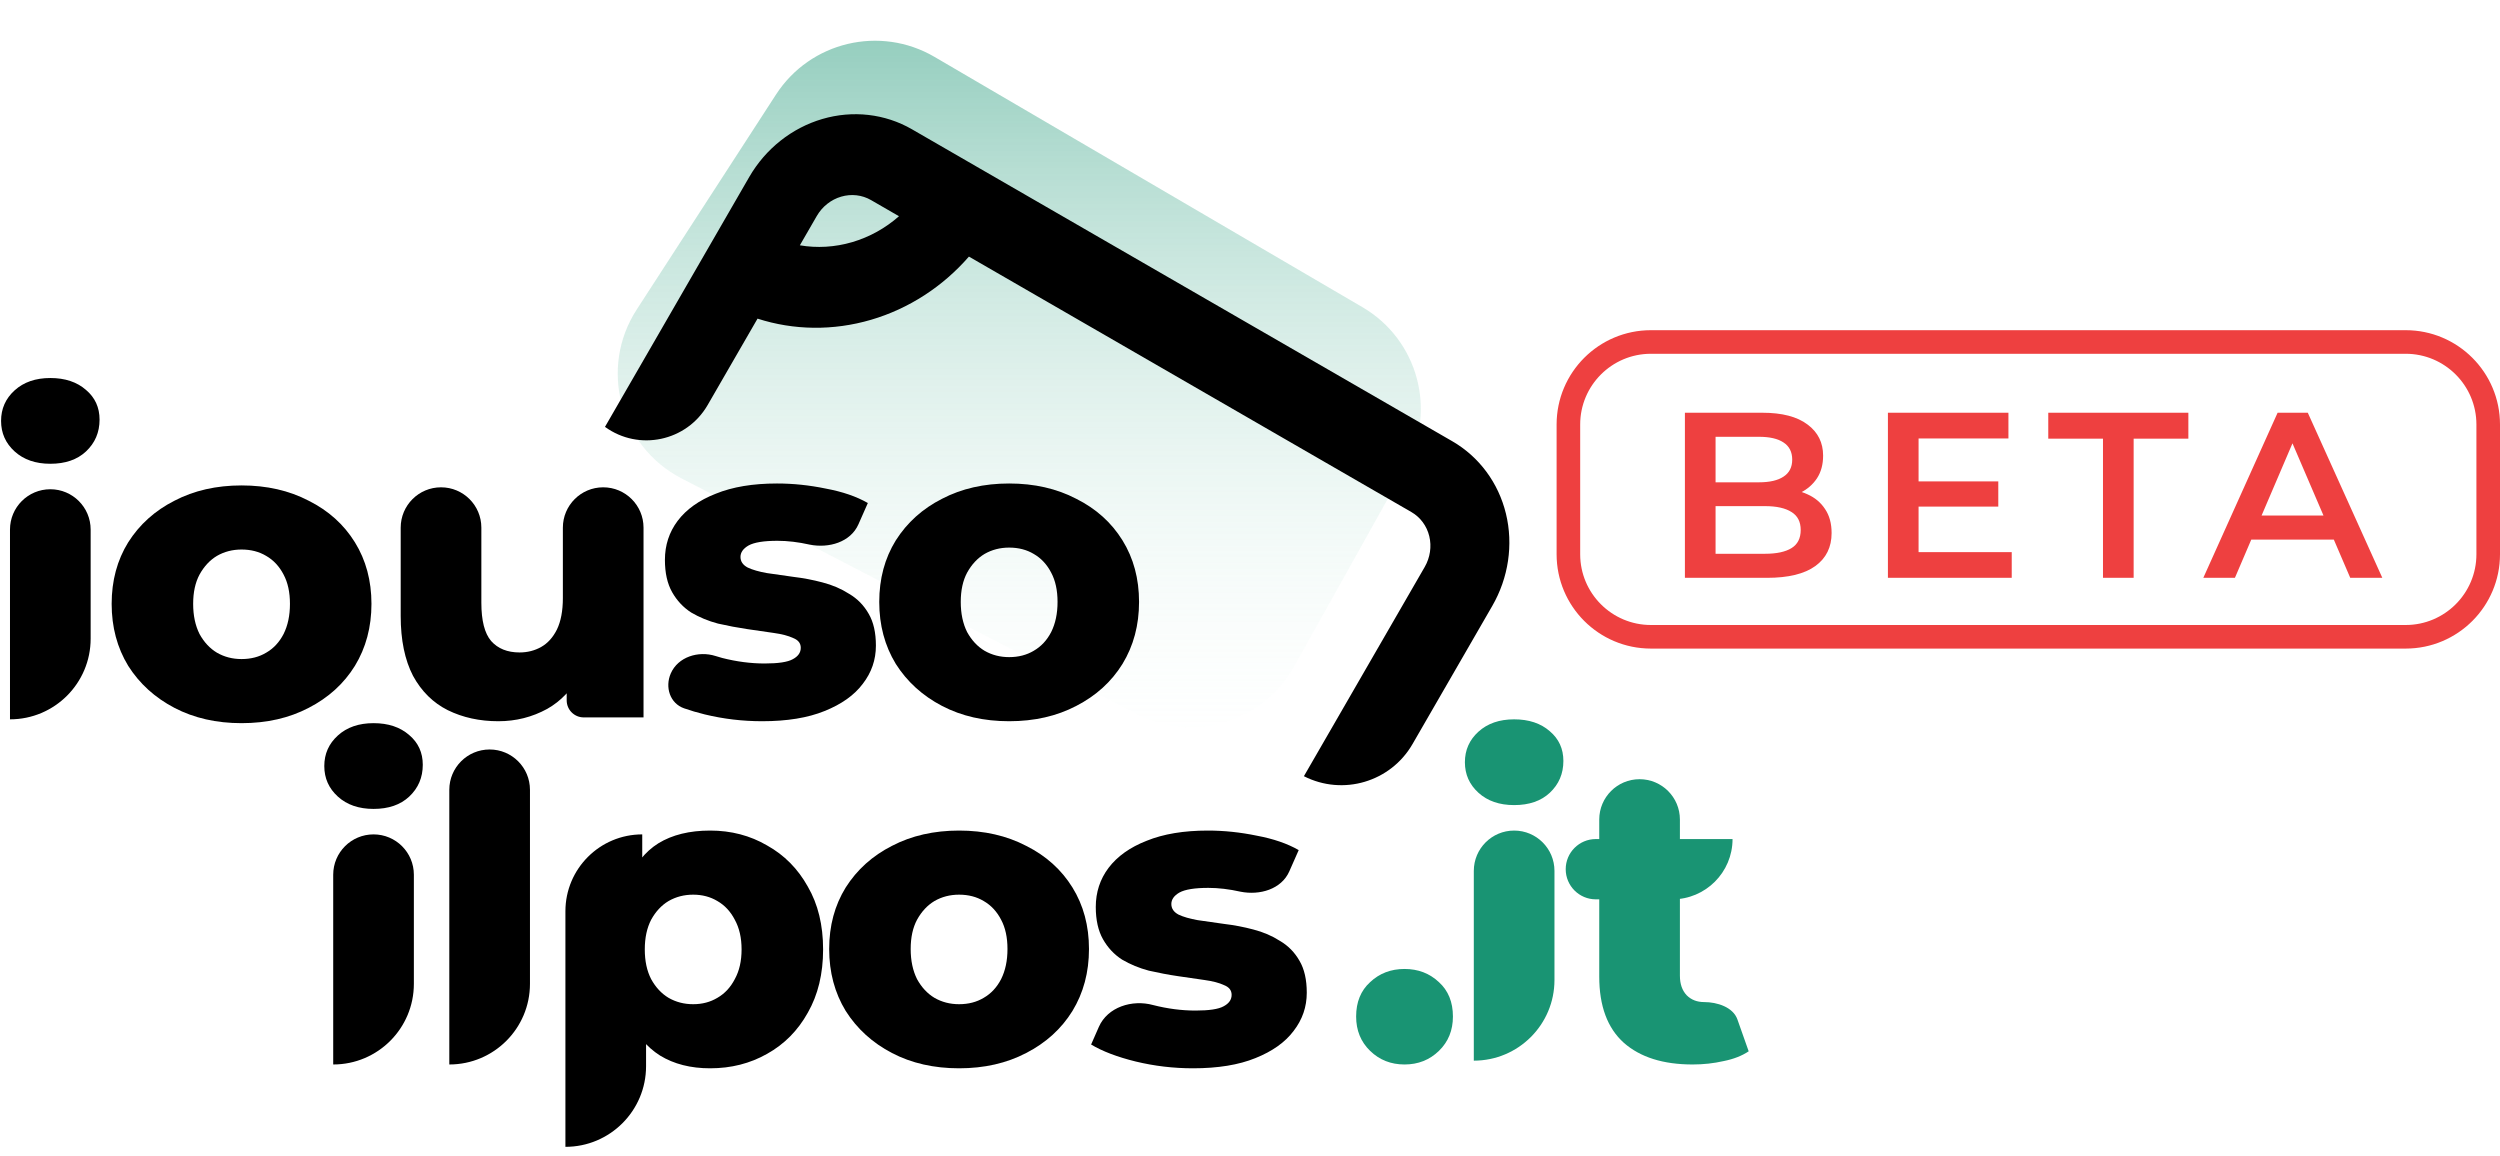
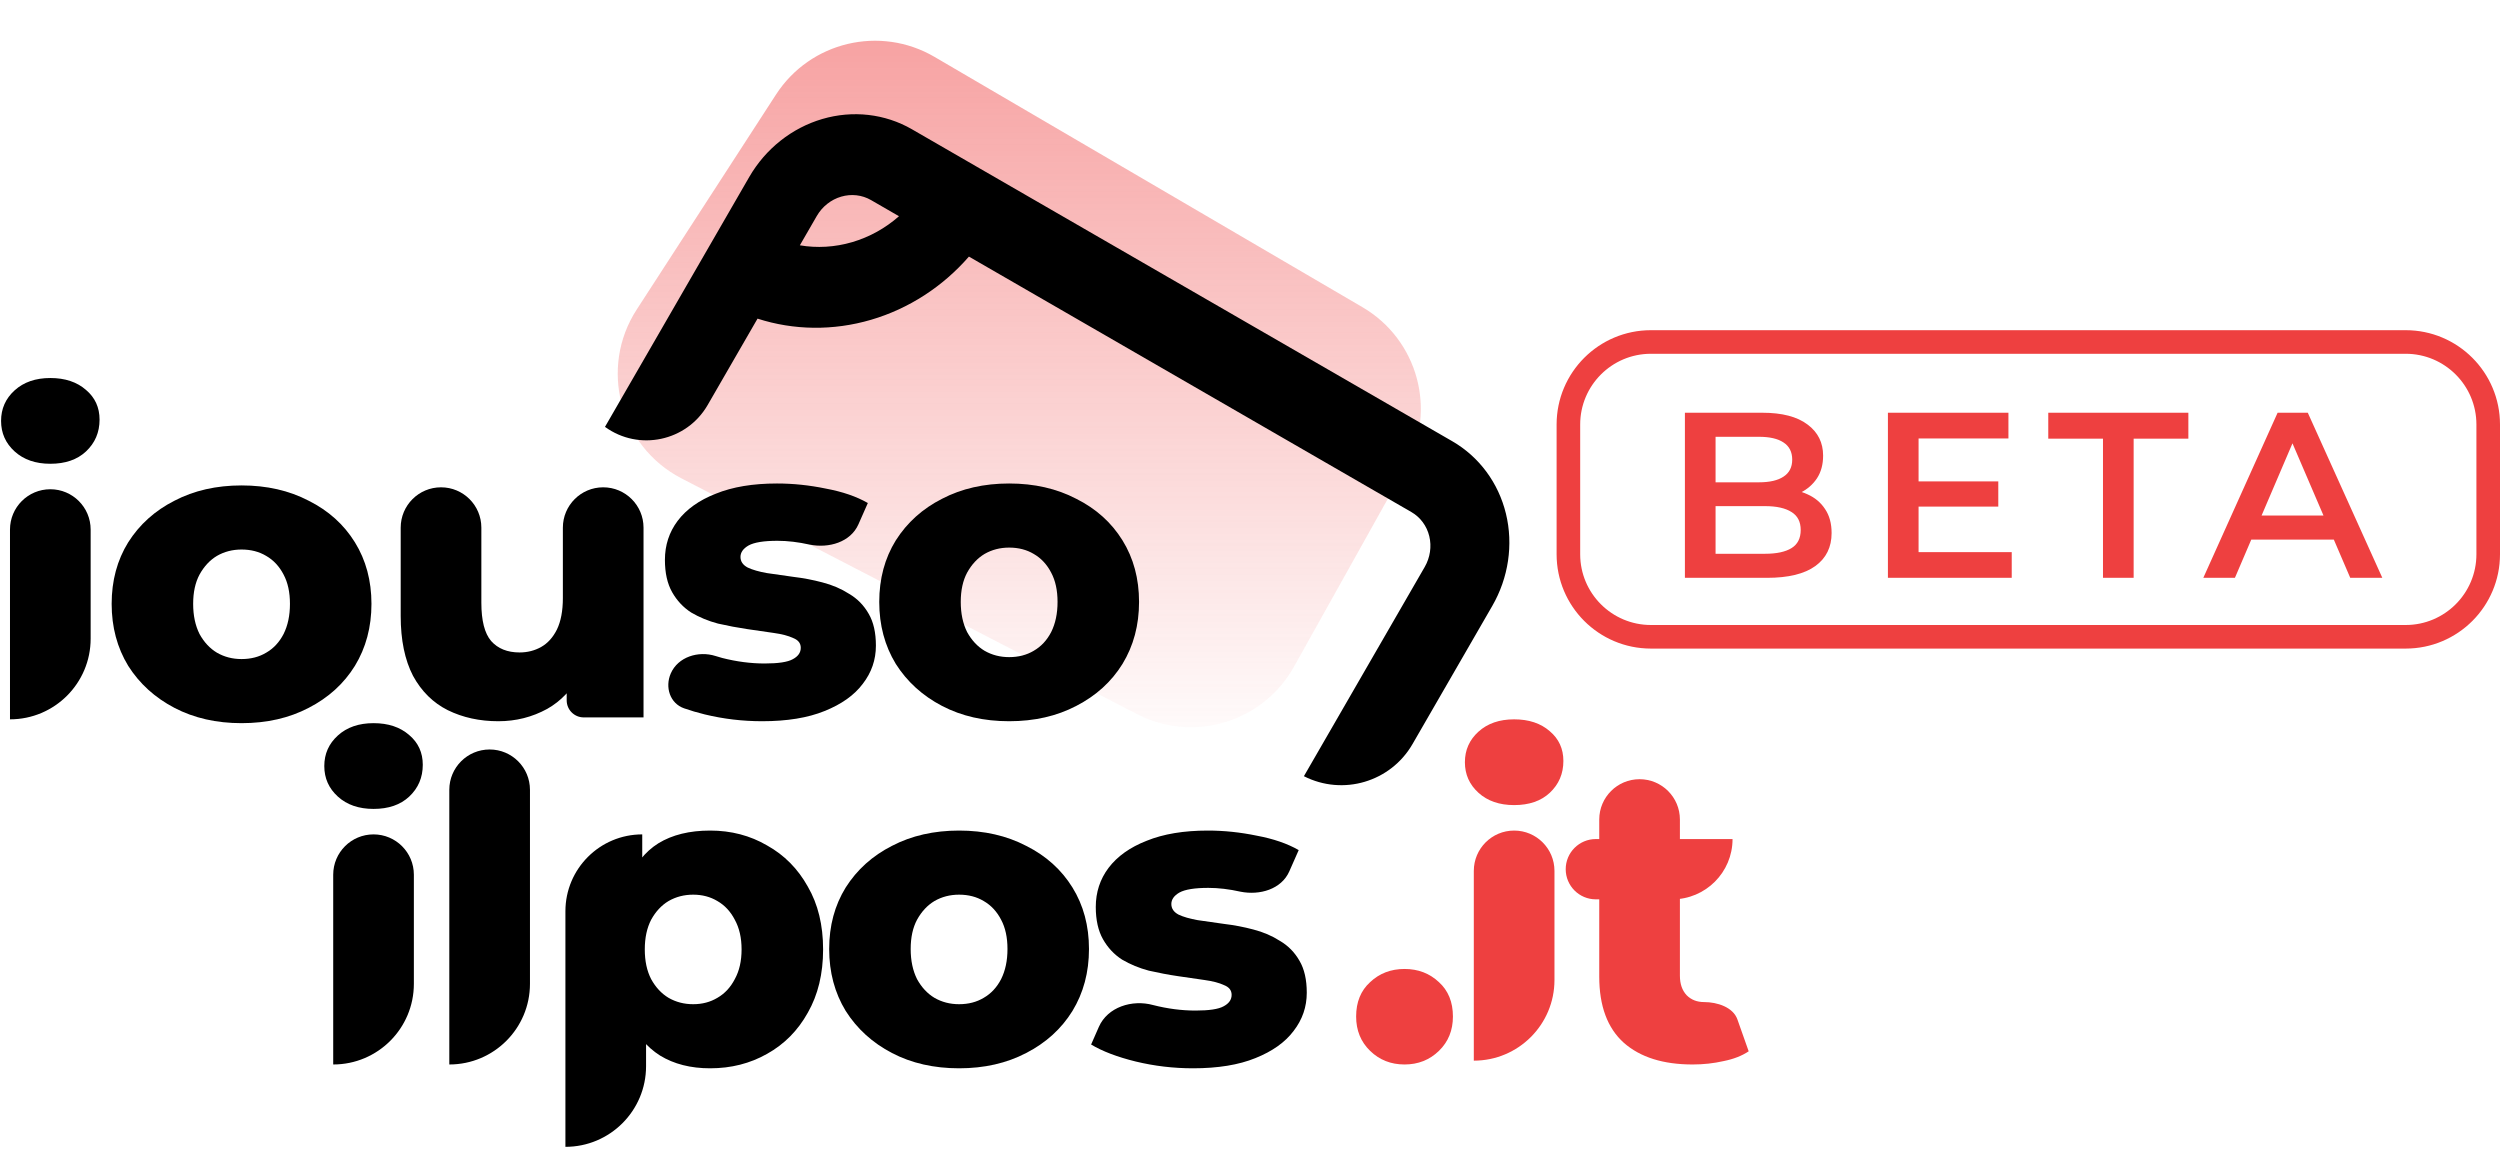
<svg xmlns="http://www.w3.org/2000/svg" width="212" height="98" viewBox="0 0 212 98" fill="none">
  <path d="M119.217 39.559L109.725 56.546C107.091 61.258 101.193 63.03 96.399 60.548L57.79 40.567C52.544 37.852 50.782 31.206 53.994 26.248L65.805 8.018C68.712 3.532 74.632 2.125 79.247 4.824L115.536 26.049C120.237 28.799 121.874 34.805 119.217 39.559Z" fill="url(#paint0_linear_126_156)" />
-   <path d="M119.104 90.268C117.952 90.268 116.98 89.884 116.188 89.116C115.396 88.348 115 87.376 115 86.2C115 84.976 115.396 84.004 116.188 83.284C116.98 82.54 117.952 82.168 119.104 82.168C120.256 82.168 121.228 82.54 122.02 83.284C122.812 84.004 123.208 84.976 123.208 86.2C123.208 87.376 122.812 88.348 122.02 89.116C121.228 89.884 120.256 90.268 119.104 90.268Z" fill="#199473" />
-   <path d="M124.979 89.944V73.852C124.979 71.963 126.51 70.432 128.399 70.432C130.288 70.432 131.819 71.963 131.819 73.852V83.104C131.819 86.882 128.757 89.944 124.979 89.944ZM128.399 68.272C127.151 68.272 126.143 67.924 125.375 67.228C124.607 66.532 124.223 65.668 124.223 64.636C124.223 63.604 124.607 62.74 125.375 62.044C126.143 61.348 127.151 61 128.399 61C129.647 61 130.655 61.336 131.423 62.008C132.191 62.656 132.575 63.496 132.575 64.528C132.575 65.608 132.191 66.508 131.423 67.228C130.679 67.924 129.671 68.272 128.399 68.272Z" fill="#199473" />
-   <path d="M143.536 90.268C141.04 90.268 139.096 89.656 137.704 88.432C136.312 87.184 135.616 85.312 135.616 82.816V69.496C135.616 67.607 137.148 66.076 139.036 66.076C140.925 66.076 142.456 67.607 142.456 69.496V82.744C142.456 83.44 142.648 83.992 143.032 84.4C143.416 84.784 143.908 84.976 144.508 84.976C145.618 84.976 146.964 85.404 147.333 86.449L148.288 89.152C147.712 89.536 147.004 89.812 146.164 89.98C145.324 90.172 144.448 90.268 143.536 90.268ZM135.328 76.264C133.917 76.264 132.772 75.12 132.772 73.708C132.772 72.296 133.917 71.152 135.328 71.152H146.92C146.92 73.975 144.632 76.264 141.808 76.264H135.328Z" fill="#199473" />
+   <path d="M119.104 90.268C117.952 90.268 116.98 89.884 116.188 89.116C115.396 88.348 115 87.376 115 86.2C115 84.976 115.396 84.004 116.188 83.284C116.98 82.54 117.952 82.168 119.104 82.168C120.256 82.168 121.228 82.54 122.02 83.284C122.812 84.004 123.208 84.976 123.208 86.2C123.208 87.376 122.812 88.348 122.02 89.116C121.228 89.884 120.256 90.268 119.104 90.268Z" fill="#ee4040" />
+   <path d="M124.979 89.944V73.852C124.979 71.963 126.51 70.432 128.399 70.432C130.288 70.432 131.819 71.963 131.819 73.852V83.104C131.819 86.882 128.757 89.944 124.979 89.944ZM128.399 68.272C127.151 68.272 126.143 67.924 125.375 67.228C124.607 66.532 124.223 65.668 124.223 64.636C124.223 63.604 124.607 62.74 125.375 62.044C126.143 61.348 127.151 61 128.399 61C129.647 61 130.655 61.336 131.423 62.008C132.191 62.656 132.575 63.496 132.575 64.528C132.575 65.608 132.191 66.508 131.423 67.228C130.679 67.924 129.671 68.272 128.399 68.272Z" fill="#ee4040" />
+   <path d="M143.536 90.268C141.04 90.268 139.096 89.656 137.704 88.432C136.312 87.184 135.616 85.312 135.616 82.816V69.496C135.616 67.607 137.148 66.076 139.036 66.076C140.925 66.076 142.456 67.607 142.456 69.496V82.744C142.456 83.44 142.648 83.992 143.032 84.4C143.416 84.784 143.908 84.976 144.508 84.976C145.618 84.976 146.964 85.404 147.333 86.449L148.288 89.152C147.712 89.536 147.004 89.812 146.164 89.98C145.324 90.172 144.448 90.268 143.536 90.268ZM135.328 76.264C133.917 76.264 132.772 75.12 132.772 73.708C132.772 72.296 133.917 71.152 135.328 71.152H146.92C146.92 73.975 144.632 76.264 141.808 76.264H135.328Z" fill="#ee4040" />
  <path fill-rule="evenodd" clip-rule="evenodd" d="M76.234 18.336L73.862 16.966C73.102 16.527 72.191 16.423 71.329 16.676C70.467 16.929 69.724 17.519 69.264 18.315L67.828 20.802C69.281 21.05 70.797 20.964 72.266 20.533C73.734 20.102 75.087 19.346 76.234 18.336ZM64.239 27.02C67.307 28.012 70.653 28.061 73.864 27.118C77.075 26.176 79.954 24.3 82.165 21.759L119.685 43.422C120.445 43.86 120.991 44.597 121.203 45.471C121.415 46.344 121.275 47.282 120.816 48.078L110.571 65.822C113.878 67.509 117.926 66.311 119.782 63.096L126.543 51.385C127.923 48.996 128.34 46.182 127.704 43.562C127.068 40.943 125.431 38.732 123.152 37.416L83.057 14.268L77.329 10.96C75.05 9.645 72.317 9.332 69.731 10.091C67.144 10.85 64.916 12.619 63.536 15.008L60.069 21.013L51.302 36.199C54.18 38.287 58.232 37.424 60.01 34.344L64.239 27.02Z" fill="black" />
  <path d="M0.847 61V44.908C0.847 43.019 2.378 41.488 4.267 41.488C6.156 41.488 7.687 43.019 7.687 44.908V54.16C7.687 57.938 4.624 61 0.847 61ZM4.267 39.328C3.019 39.328 2.011 38.98 1.243 38.284C0.475 37.588 0.091 36.724 0.091 35.692C0.091 34.66 0.475 33.796 1.243 33.1C2.011 32.404 3.019 32.056 4.267 32.056C5.515 32.056 6.523 32.392 7.291 33.064C8.059 33.712 8.443 34.552 8.443 35.584C8.443 36.664 8.059 37.564 7.291 38.284C6.547 38.98 5.539 39.328 4.267 39.328Z" fill="black" />
  <path d="M20.484 61.324C18.348 61.324 16.452 60.892 14.796 60.028C13.14 59.164 11.832 57.976 10.872 56.464C9.936 54.928 9.468 53.176 9.468 51.208C9.468 49.24 9.936 47.5 10.872 45.988C11.832 44.476 13.14 43.3 14.796 42.46C16.452 41.596 18.348 41.164 20.484 41.164C22.62 41.164 24.516 41.596 26.172 42.46C27.852 43.3 29.16 44.476 30.096 45.988C31.032 47.5 31.5 49.24 31.5 51.208C31.5 53.176 31.032 54.928 30.096 56.464C29.16 57.976 27.852 59.164 26.172 60.028C24.516 60.892 22.62 61.324 20.484 61.324ZM20.484 55.888C21.276 55.888 21.972 55.708 22.572 55.348C23.196 54.988 23.688 54.46 24.048 53.764C24.408 53.044 24.588 52.192 24.588 51.208C24.588 50.224 24.408 49.396 24.048 48.724C23.688 48.028 23.196 47.5 22.572 47.14C21.972 46.78 21.276 46.6 20.484 46.6C19.716 46.6 19.02 46.78 18.396 47.14C17.796 47.5 17.304 48.028 16.92 48.724C16.56 49.396 16.38 50.224 16.38 51.208C16.38 52.192 16.56 53.044 16.92 53.764C17.304 54.46 17.796 54.988 18.396 55.348C19.02 55.708 19.716 55.888 20.484 55.888Z" fill="black" />
  <path d="M42.259 61.16C40.675 61.16 39.247 60.848 37.975 60.224C36.727 59.6 35.743 58.628 35.023 57.308C34.327 55.964 33.979 54.272 33.979 52.232V44.744C33.979 42.855 35.51 41.324 37.399 41.324C39.288 41.324 40.819 42.855 40.819 44.744V51.116C40.819 52.628 41.095 53.708 41.647 54.356C42.223 55.004 43.027 55.328 44.059 55.328C44.731 55.328 45.343 55.172 45.895 54.86C46.447 54.548 46.891 54.056 47.227 53.384C47.563 52.688 47.731 51.8 47.731 50.72V44.744C47.731 42.855 49.262 41.324 51.151 41.324C53.04 41.324 54.571 42.855 54.571 44.744V60.836H49.5C48.702 60.836 48.055 60.189 48.055 59.391V56.96C48.055 56.414 48.741 56.17 49.085 56.594C49.226 56.766 49.257 57.005 49.154 57.203C48.492 58.48 47.573 59.452 46.399 60.116C45.127 60.812 43.747 61.16 42.259 61.16Z" fill="black" />
  <path d="M64.629 61.16C62.973 61.16 61.353 60.968 59.769 60.584C59.133 60.428 58.547 60.255 58.011 60.066C56.81 59.645 56.372 58.271 56.883 57.105C57.496 55.706 59.215 55.168 60.672 55.627C60.859 55.686 61.05 55.742 61.245 55.796C62.469 56.108 63.669 56.264 64.845 56.264C65.997 56.264 66.789 56.144 67.221 55.904C67.677 55.664 67.905 55.34 67.905 54.932C67.905 54.548 67.689 54.272 67.257 54.104C66.849 53.912 66.297 53.768 65.601 53.672C64.929 53.576 64.185 53.468 63.369 53.348C62.553 53.228 61.725 53.072 60.885 52.88C60.069 52.664 59.313 52.352 58.617 51.944C57.945 51.512 57.405 50.936 56.997 50.216C56.589 49.496 56.385 48.584 56.385 47.48C56.385 46.232 56.745 45.128 57.465 44.168C58.209 43.184 59.289 42.416 60.705 41.864C62.121 41.288 63.849 41 65.889 41C67.257 41 68.637 41.144 70.029 41.432C71.445 41.696 72.633 42.104 73.593 42.656L72.795 44.462C72.125 45.979 70.286 46.509 68.661 46.184C67.701 45.968 66.789 45.86 65.925 45.86C64.773 45.86 63.957 45.992 63.477 46.256C63.021 46.52 62.793 46.844 62.793 47.228C62.793 47.612 62.997 47.912 63.405 48.128C63.813 48.32 64.353 48.476 65.025 48.596C65.721 48.692 66.477 48.8 67.293 48.92C68.109 49.016 68.925 49.172 69.741 49.388C70.581 49.604 71.337 49.928 72.009 50.36C72.705 50.768 73.257 51.332 73.665 52.052C74.073 52.748 74.277 53.648 74.277 54.752C74.277 55.952 73.905 57.032 73.161 57.992C72.441 58.952 71.361 59.72 69.921 60.296C68.505 60.872 66.741 61.16 64.629 61.16Z" fill="black" />
  <path d="M85.576 61.16C83.44 61.16 81.544 60.728 79.888 59.864C78.232 59 76.924 57.812 75.964 56.3C75.028 54.764 74.56 53.012 74.56 51.044C74.56 49.076 75.028 47.336 75.964 45.824C76.924 44.312 78.232 43.136 79.888 42.296C81.544 41.432 83.44 41 85.576 41C87.712 41 89.608 41.432 91.264 42.296C92.944 43.136 94.252 44.312 95.188 45.824C96.124 47.336 96.592 49.076 96.592 51.044C96.592 53.012 96.124 54.764 95.188 56.3C94.252 57.812 92.944 59 91.264 59.864C89.608 60.728 87.712 61.16 85.576 61.16ZM85.576 55.724C86.368 55.724 87.064 55.544 87.664 55.184C88.288 54.824 88.78 54.296 89.14 53.6C89.5 52.88 89.68 52.028 89.68 51.044C89.68 50.06 89.5 49.232 89.14 48.56C88.78 47.864 88.288 47.336 87.664 46.976C87.064 46.616 86.368 46.436 85.576 46.436C84.808 46.436 84.112 46.616 83.488 46.976C82.888 47.336 82.396 47.864 82.012 48.56C81.652 49.232 81.472 50.06 81.472 51.044C81.472 52.028 81.652 52.88 82.012 53.6C82.396 54.296 82.888 54.824 83.488 55.184C84.112 55.544 84.808 55.724 85.576 55.724Z" fill="black" />
  <path d="M28.256 90.268V74.176C28.256 72.287 29.787 70.756 31.676 70.756C33.565 70.756 35.096 72.287 35.096 74.176V83.428C35.096 87.206 32.034 90.268 28.256 90.268ZM31.676 68.596C30.428 68.596 29.42 68.248 28.652 67.552C27.884 66.856 27.5 65.992 27.5 64.96C27.5 63.928 27.884 63.064 28.652 62.368C29.42 61.672 30.428 61.324 31.676 61.324C32.924 61.324 33.932 61.66 34.7 62.332C35.468 62.98 35.852 63.82 35.852 64.852C35.852 65.932 35.468 66.832 34.7 67.552C33.956 68.248 32.948 68.596 31.676 68.596Z" fill="black" />
  <path d="M38.101 90.268V66.976C38.101 65.087 39.633 63.556 41.521 63.556C43.41 63.556 44.941 65.087 44.941 66.976V83.428C44.941 87.206 41.879 90.268 38.101 90.268Z" fill="black" />
  <path d="M60.222 90.592C58.566 90.592 57.151 90.232 55.974 89.512C54.798 88.768 53.898 87.664 53.275 86.2C52.675 84.712 52.374 82.816 52.374 80.512C52.374 78.184 52.663 76.288 53.239 74.824C53.815 73.336 54.678 72.232 55.831 71.512C57.007 70.792 58.471 70.432 60.222 70.432C61.998 70.432 63.606 70.852 65.046 71.692C66.51 72.508 67.662 73.672 68.502 75.184C69.367 76.672 69.799 78.448 69.799 80.512C69.799 82.576 69.367 84.364 68.502 85.876C67.662 87.388 66.51 88.552 65.046 89.368C63.606 90.184 61.998 90.592 60.222 90.592ZM47.947 97.252V77.272C47.947 73.674 50.864 70.756 54.462 70.756V74.068L54.426 80.512L54.786 86.992V90.412C54.786 94.19 51.724 97.252 47.947 97.252ZM58.782 85.156C59.55 85.156 60.234 84.976 60.834 84.616C61.459 84.256 61.95 83.728 62.31 83.032C62.694 82.336 62.886 81.496 62.886 80.512C62.886 79.528 62.694 78.688 62.31 77.992C61.95 77.296 61.459 76.768 60.834 76.408C60.234 76.048 59.55 75.868 58.782 75.868C58.014 75.868 57.319 76.048 56.694 76.408C56.094 76.768 55.602 77.296 55.218 77.992C54.858 78.688 54.678 79.528 54.678 80.512C54.678 81.496 54.858 82.336 55.218 83.032C55.602 83.728 56.094 84.256 56.694 84.616C57.319 84.976 58.014 85.156 58.782 85.156Z" fill="black" />
  <path d="M81.33 90.592C79.194 90.592 77.298 90.16 75.642 89.296C73.986 88.432 72.678 87.244 71.718 85.732C70.782 84.196 70.314 82.444 70.314 80.476C70.314 78.508 70.782 76.768 71.718 75.256C72.678 73.744 73.986 72.568 75.642 71.728C77.298 70.864 79.194 70.432 81.33 70.432C83.466 70.432 85.362 70.864 87.018 71.728C88.698 72.568 90.006 73.744 90.942 75.256C91.878 76.768 92.346 78.508 92.346 80.476C92.346 82.444 91.878 84.196 90.942 85.732C90.006 87.244 88.698 88.432 87.018 89.296C85.362 90.16 83.466 90.592 81.33 90.592ZM81.33 85.156C82.122 85.156 82.818 84.976 83.418 84.616C84.042 84.256 84.534 83.728 84.894 83.032C85.254 82.312 85.434 81.46 85.434 80.476C85.434 79.492 85.254 78.664 84.894 77.992C84.534 77.296 84.042 76.768 83.418 76.408C82.818 76.048 82.122 75.868 81.33 75.868C80.562 75.868 79.866 76.048 79.242 76.408C78.642 76.768 78.15 77.296 77.766 77.992C77.406 78.664 77.226 79.492 77.226 80.476C77.226 81.46 77.406 82.312 77.766 83.032C78.15 83.728 78.642 84.256 79.242 84.616C79.866 84.976 80.562 85.156 81.33 85.156Z" fill="black" />
  <path d="M101.166 90.592C99.51 90.592 97.89 90.4 96.306 90.016C94.746 89.632 93.486 89.152 92.526 88.576L93.181 87.084C93.921 85.395 96.004 84.74 97.782 85.228C99.006 85.54 100.206 85.696 101.382 85.696C102.534 85.696 103.326 85.576 103.758 85.336C104.214 85.096 104.442 84.772 104.442 84.364C104.442 83.98 104.226 83.704 103.794 83.536C103.386 83.344 102.834 83.2 102.138 83.104C101.466 83.008 100.722 82.9 99.906 82.78C99.09 82.66 98.262 82.504 97.422 82.312C96.606 82.096 95.85 81.784 95.154 81.376C94.482 80.944 93.942 80.368 93.534 79.648C93.126 78.928 92.922 78.016 92.922 76.912C92.922 75.664 93.282 74.56 94.002 73.6C94.746 72.616 95.826 71.848 97.242 71.296C98.658 70.72 100.386 70.432 102.426 70.432C103.794 70.432 105.174 70.576 106.566 70.864C107.982 71.128 109.17 71.536 110.13 72.088L109.332 73.894C108.662 75.411 106.824 75.941 105.198 75.616C104.238 75.4 103.326 75.292 102.462 75.292C101.31 75.292 100.494 75.424 100.014 75.688C99.558 75.952 99.33 76.276 99.33 76.66C99.33 77.044 99.534 77.344 99.942 77.56C100.35 77.752 100.89 77.908 101.562 78.028C102.258 78.124 103.014 78.232 103.83 78.352C104.646 78.448 105.462 78.604 106.278 78.82C107.118 79.036 107.874 79.36 108.546 79.792C109.242 80.2 109.794 80.764 110.202 81.484C110.61 82.18 110.814 83.08 110.814 84.184C110.814 85.384 110.442 86.464 109.698 87.424C108.978 88.384 107.898 89.152 106.458 89.728C105.042 90.304 103.278 90.592 101.166 90.592Z" fill="black" />
  <rect x="133" y="29" width="78" height="25" rx="7" stroke="#EE4040" stroke-width="2" />
  <path d="M142.88 49V35H149.44C151.12 35 152.4 35.333 153.28 36C154.16 36.653 154.6 37.533 154.6 38.64C154.6 39.387 154.427 40.027 154.08 40.56C153.733 41.08 153.267 41.487 152.68 41.78C152.107 42.06 151.48 42.2 150.8 42.2L151.16 41.48C151.947 41.48 152.653 41.627 153.28 41.92C153.907 42.2 154.4 42.613 154.76 43.16C155.133 43.707 155.32 44.387 155.32 45.2C155.32 46.4 154.86 47.333 153.94 48C153.02 48.667 151.653 49 149.84 49H142.88ZM145.48 46.96H149.68C150.653 46.96 151.4 46.8 151.92 46.48C152.44 46.16 152.7 45.647 152.7 44.94C152.7 44.247 152.44 43.74 151.92 43.42C151.4 43.087 150.653 42.92 149.68 42.92H145.28V40.9H149.16C150.067 40.9 150.76 40.74 151.24 40.42C151.733 40.1 151.98 39.62 151.98 38.98C151.98 38.327 151.733 37.84 151.24 37.52C150.76 37.2 150.067 37.04 149.16 37.04H145.48V46.96ZM162.495 40.82H169.455V42.96H162.495V40.82ZM162.695 46.82H170.595V49H160.095V35H170.315V37.18H162.695V46.82ZM178.333 49V37.2H173.693V35H185.573V37.2H180.933V49H178.333ZM186.841 49L193.141 35H195.701L202.021 49H199.301L193.881 36.38H194.921L189.521 49H186.841ZM189.741 45.76L190.441 43.72H198.001L198.701 45.76H189.741Z" fill="#EE4040" />
  <defs>
    <linearGradient id="paint0_linear_126_156" x1="86" y1="0" x2="86" y2="65" gradientUnits="userSpaceOnUse">
-       <stop stop-color="#199473" stop-opacity="0.51" />
-       <stop offset="1" stop-color="#EFFCF6" stop-opacity="0" />
+       <stop stop-color="#ee4040" stop-opacity="0.51" />
+       <stop offset="1" stop-color="#ee4040" stop-opacity="0" />
    </linearGradient>
  </defs>
</svg>
